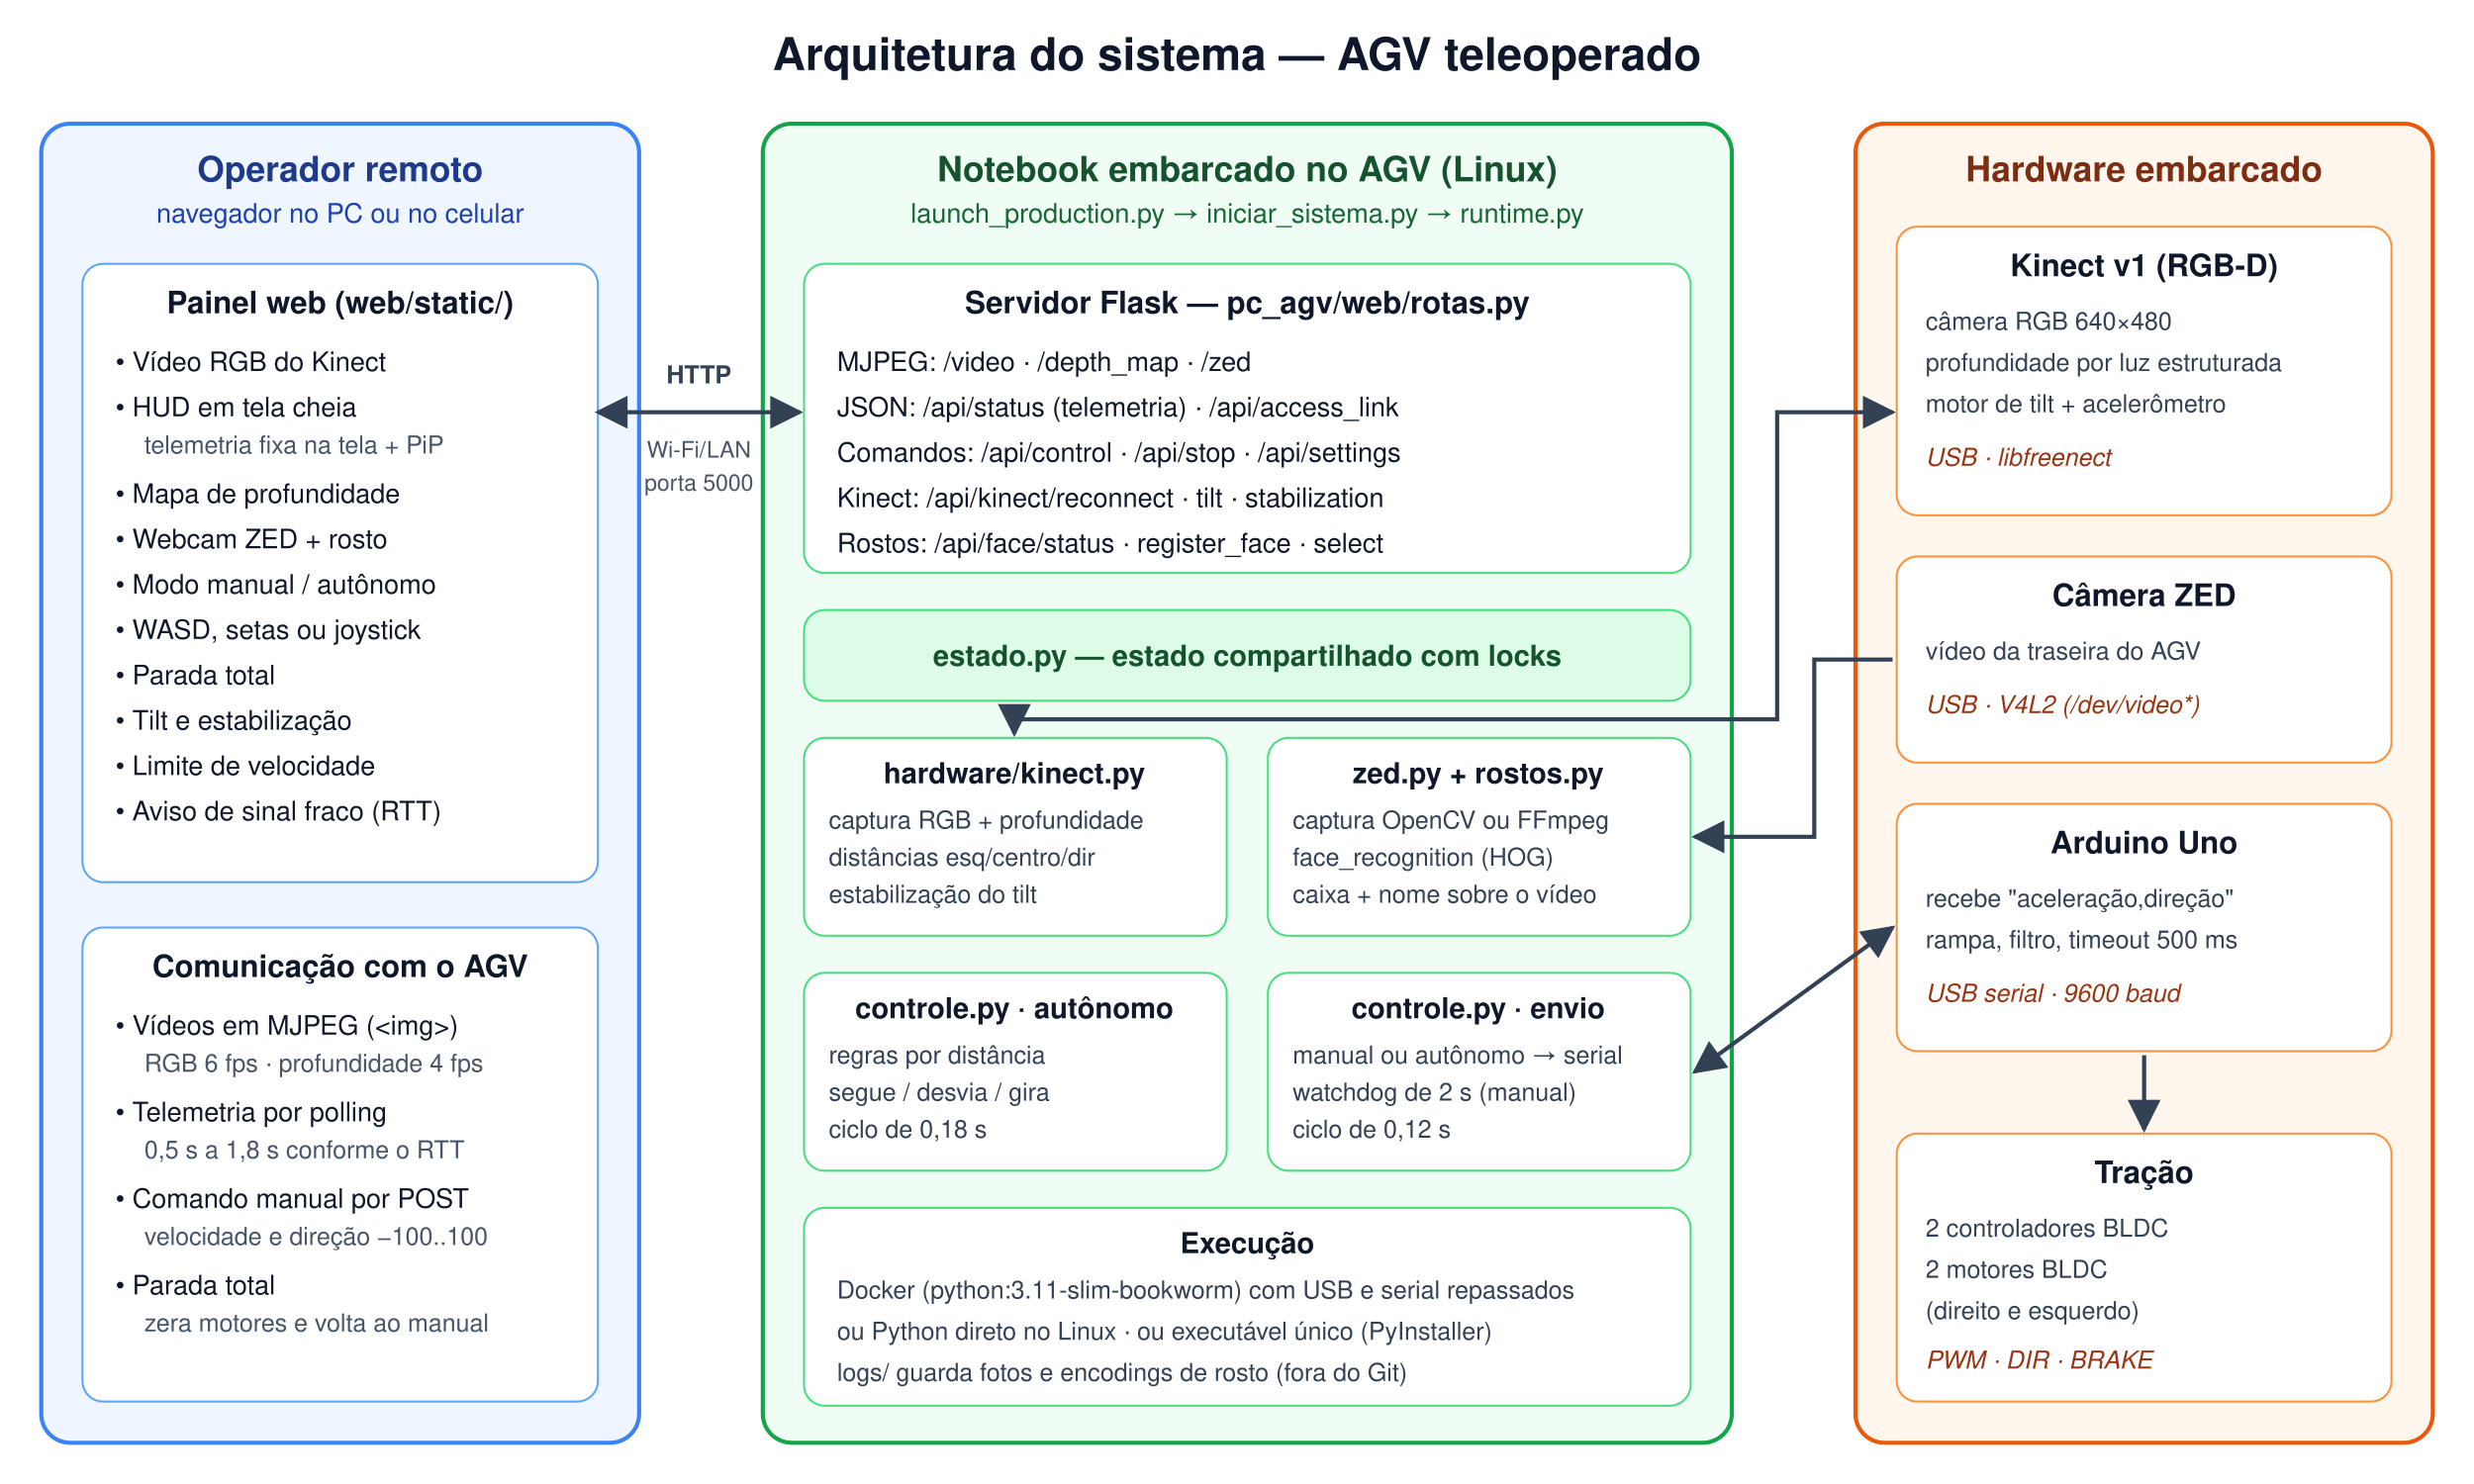
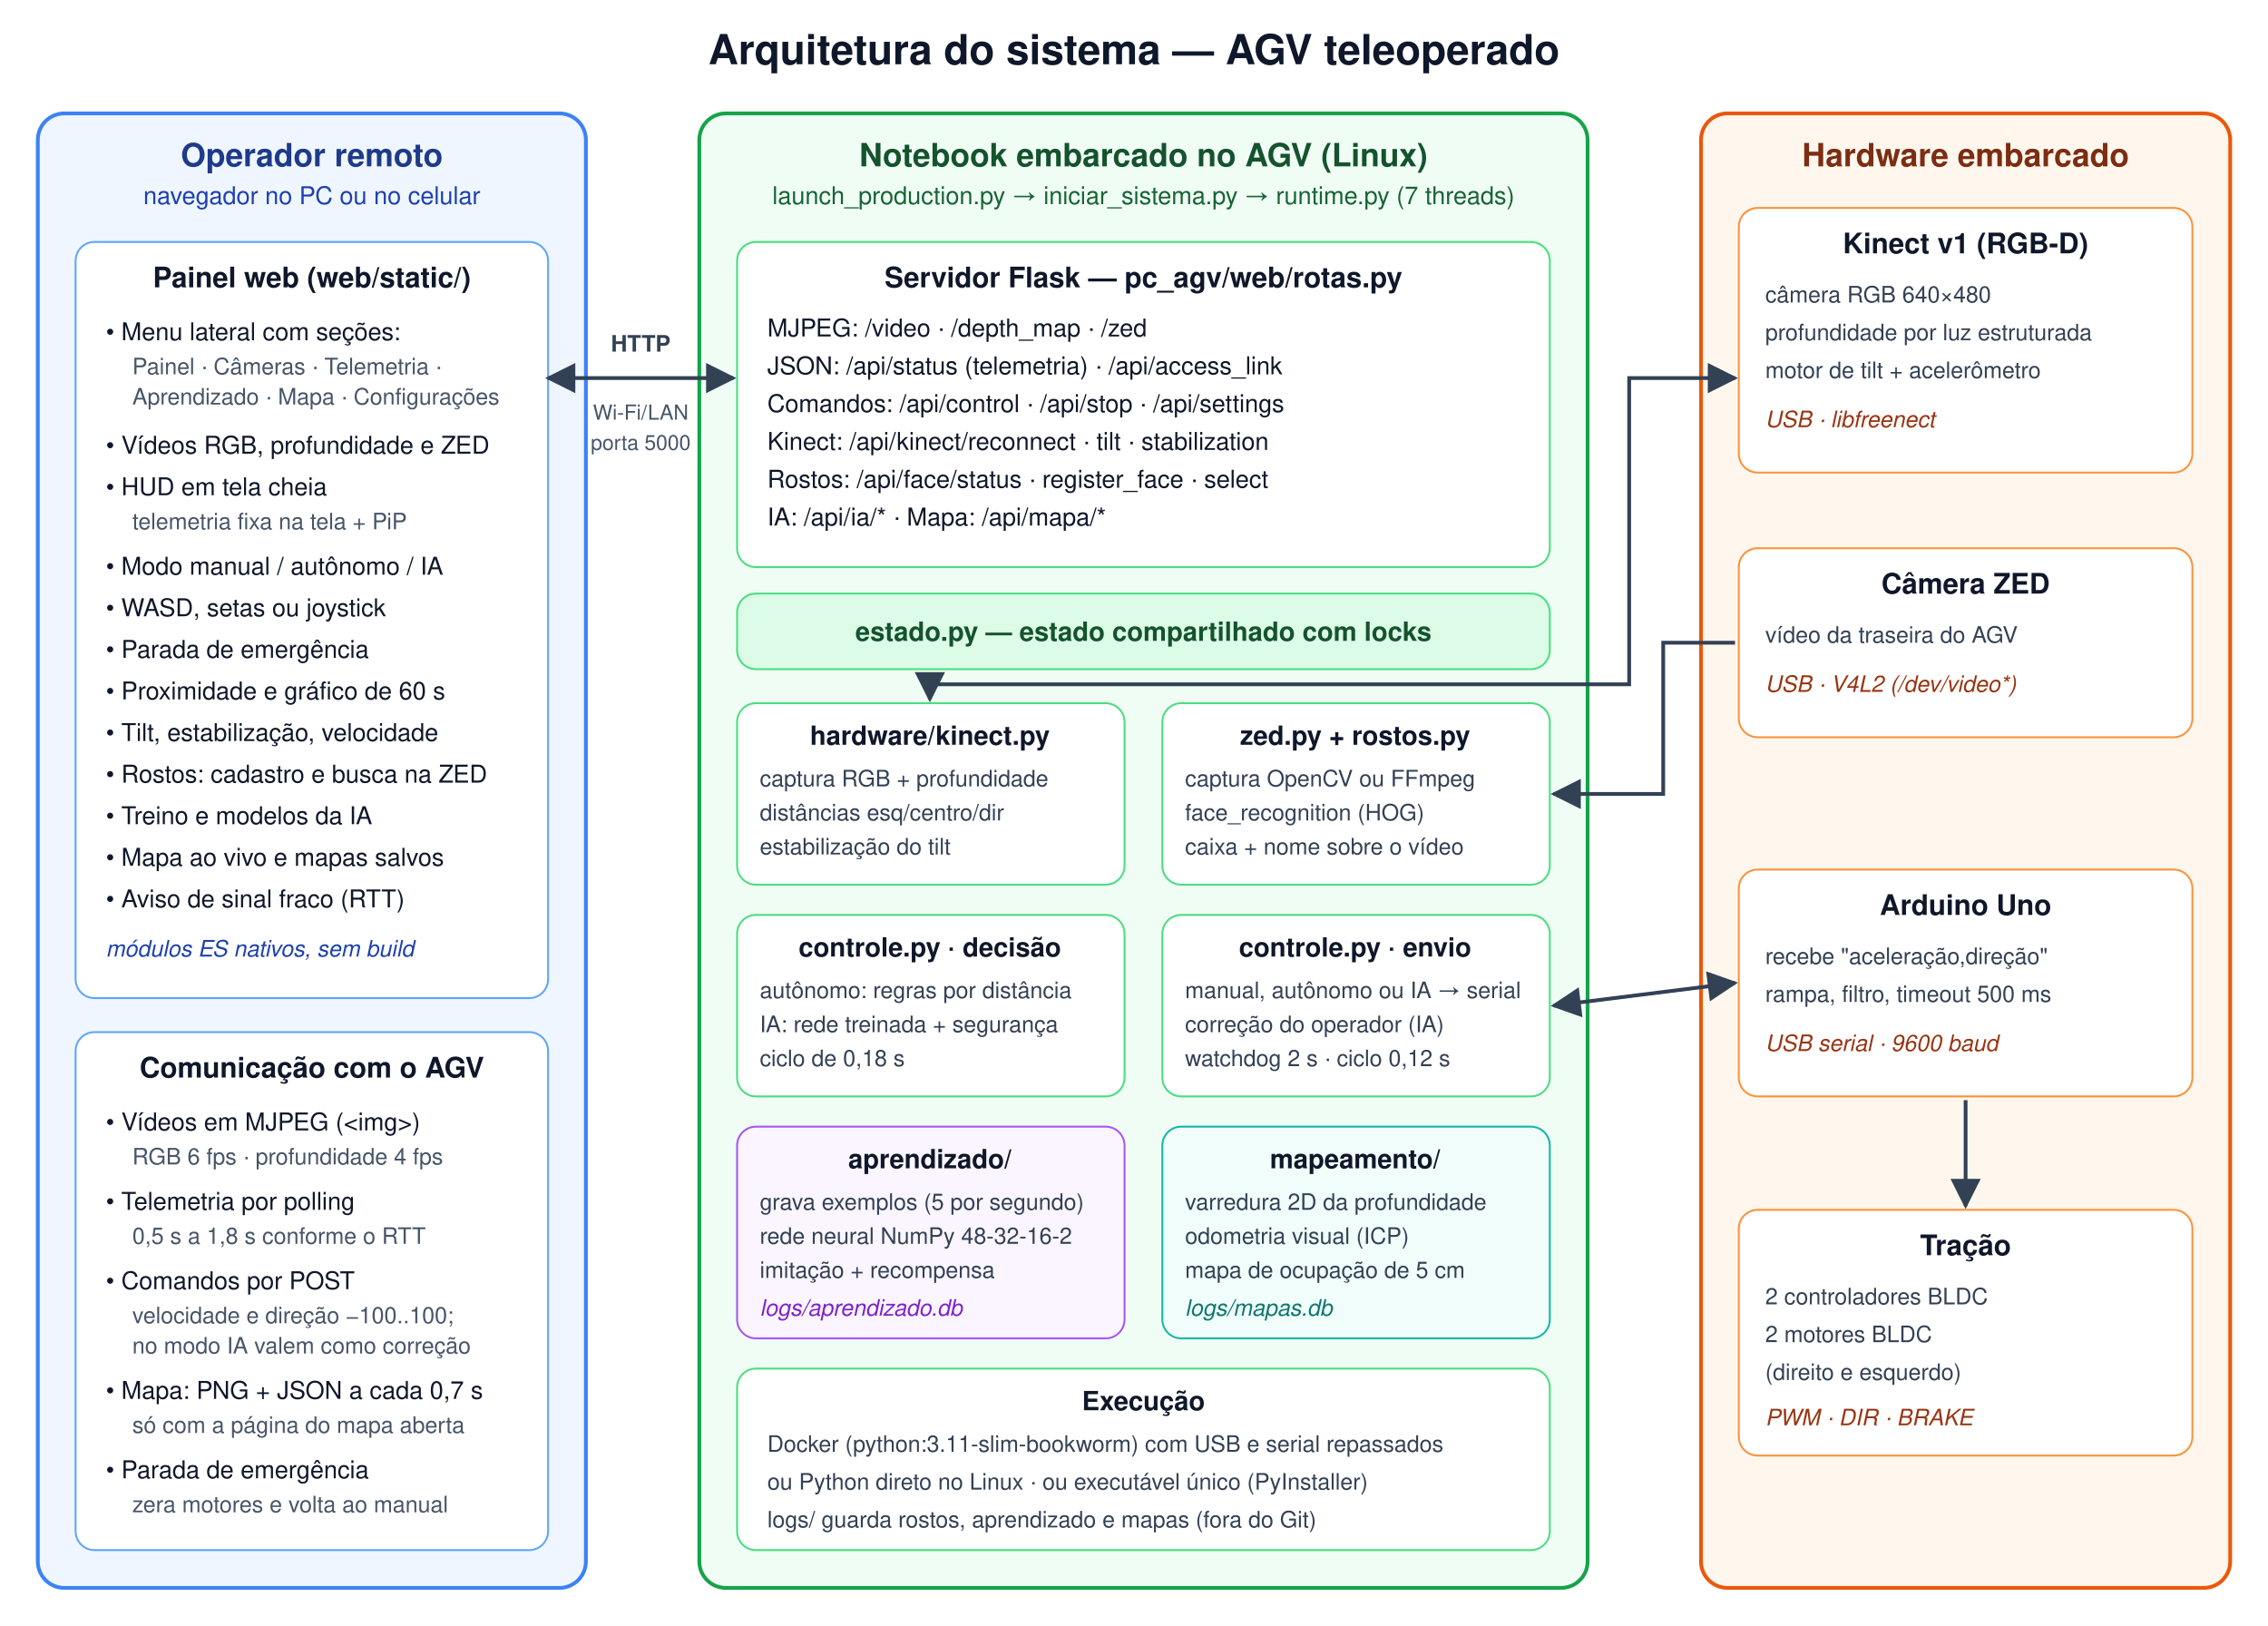
- <svg xmlns="http://www.w3.org/2000/svg" width="1200" height="720" viewBox="0 0 1200 720" font-family="Segoe UI, Helvetica, Arial, sans-serif">
+ <svg xmlns="http://www.w3.org/2000/svg" width="1200" height="860" viewBox="0 0 1200 860" font-family="Segoe UI, Helvetica, Arial, sans-serif">
  <defs>
    <marker id="seta" viewBox="0 0 10 10" refX="9" refY="5" markerWidth="8" markerHeight="8" orient="auto-start-reverse">
      <path d="M0,0 L10,5 L0,10 z" fill="#334155" />
    </marker>
  </defs>
-   <rect width="1200" height="720" fill="#ffffff" />
+   <rect width="1200" height="860" fill="#ffffff" />
  <text x="600" y="34" text-anchor="middle" font-size="22" font-weight="700" fill="#0f172a">Arquitetura do sistema — AGV teleoperado</text>
-   <rect x="20" y="60" width="290" height="640" rx="14" fill="#eff6ff" stroke="#3b82f6" stroke-width="2" />
+   <rect x="20" y="60" width="290" height="780" rx="14" fill="#eff6ff" stroke="#3b82f6" stroke-width="2" />
  <text x="165" y="88" text-anchor="middle" font-size="17" font-weight="700" fill="#1e3a8a">Operador remoto</text>
  <text x="165" y="108" text-anchor="middle" font-size="13" fill="#1e40af">navegador no PC ou no celular</text>
-   <rect x="40" y="128" width="250" height="300" rx="10" fill="#ffffff" stroke="#60a5fa" />
+   <rect x="40" y="128" width="250" height="400" rx="10" fill="#ffffff" stroke="#60a5fa" />
  <text x="165" y="152" text-anchor="middle" font-size="15" font-weight="700" fill="#0f172a">Painel web (web/static/)</text>
-   <text x="56" y="180" font-size="13" fill="#0f172a">• Vídeo RGB do Kinect</text>
-   <text x="56" y="202" font-size="13" fill="#0f172a">• HUD em tela cheia</text>
-   <text x="70" y="220" font-size="12" fill="#475569">telemetria fixa na tela + PiP</text>
-   <text x="56" y="244" font-size="13" fill="#0f172a">• Mapa de profundidade</text>
-   <text x="56" y="266" font-size="13" fill="#0f172a">• Webcam ZED + rosto</text>
-   <text x="56" y="288" font-size="13" fill="#0f172a">• Modo manual / autônomo</text>
-   <text x="56" y="310" font-size="13" fill="#0f172a">• WASD, setas ou joystick</text>
-   <text x="56" y="332" font-size="13" fill="#0f172a">• Parada total</text>
-   <text x="56" y="354" font-size="13" fill="#0f172a">• Tilt e estabilização</text>
-   <text x="56" y="376" font-size="13" fill="#0f172a">• Limite de velocidade</text>
-   <text x="56" y="398" font-size="13" fill="#0f172a">• Aviso de sinal fraco (RTT)</text>
-   <rect x="40" y="450" width="250" height="230" rx="10" fill="#ffffff" stroke="#60a5fa" />
-   <text x="165" y="474" text-anchor="middle" font-size="15" font-weight="700" fill="#0f172a">Comunicação com o AGV</text>
-   <text x="56" y="502" font-size="13" fill="#0f172a">• Vídeos em MJPEG (&lt;img&gt;)</text>
-   <text x="70" y="520" font-size="12" fill="#475569">RGB 6 fps · profundidade 4 fps</text>
-   <text x="56" y="544" font-size="13" fill="#0f172a">• Telemetria por polling</text>
-   <text x="70" y="562" font-size="12" fill="#475569">0,5 s a 1,8 s conforme o RTT</text>
-   <text x="56" y="586" font-size="13" fill="#0f172a">• Comando manual por POST</text>
-   <text x="70" y="604" font-size="12" fill="#475569">velocidade e direção −100..100</text>
-   <text x="56" y="628" font-size="13" fill="#0f172a">• Parada total</text>
-   <text x="70" y="646" font-size="12" fill="#475569">zera motores e volta ao manual</text>
-   <rect x="370" y="60" width="470" height="640" rx="14" fill="#f0fdf4" stroke="#16a34a" stroke-width="2" />
+   <text x="56" y="180" font-size="13" fill="#0f172a">• Menu lateral com seções:</text>
+   <text x="70" y="198" font-size="12" fill="#475569">Painel · Câmeras · Telemetria ·</text>
+   <text x="70" y="214" font-size="12" fill="#475569">Aprendizado · Mapa · Configurações</text>
+   <text x="56" y="240" font-size="13" fill="#0f172a">• Vídeos RGB, profundidade e ZED</text>
+   <text x="56" y="262" font-size="13" fill="#0f172a">• HUD em tela cheia</text>
+   <text x="70" y="280" font-size="12" fill="#475569">telemetria fixa na tela + PiP</text>
+   <text x="56" y="304" font-size="13" fill="#0f172a">• Modo manual / autônomo / IA</text>
+   <text x="56" y="326" font-size="13" fill="#0f172a">• WASD, setas ou joystick</text>
+   <text x="56" y="348" font-size="13" fill="#0f172a">• Parada de emergência</text>
+   <text x="56" y="370" font-size="13" fill="#0f172a">• Proximidade e gráfico de 60 s</text>
+   <text x="56" y="392" font-size="13" fill="#0f172a">• Tilt, estabilização, velocidade</text>
+   <text x="56" y="414" font-size="13" fill="#0f172a">• Rostos: cadastro e busca na ZED</text>
+   <text x="56" y="436" font-size="13" fill="#0f172a">• Treino e modelos da IA</text>
+   <text x="56" y="458" font-size="13" fill="#0f172a">• Mapa ao vivo e mapas salvos</text>
+   <text x="56" y="480" font-size="13" fill="#0f172a">• Aviso de sinal fraco (RTT)</text>
+   <text x="56" y="506" font-size="12" font-style="italic" fill="#1e40af">módulos ES nativos, sem build</text>
+   <rect x="40" y="546" width="250" height="274" rx="10" fill="#ffffff" stroke="#60a5fa" />
+   <text x="165" y="570" text-anchor="middle" font-size="15" font-weight="700" fill="#0f172a">Comunicação com o AGV</text>
+   <text x="56" y="598" font-size="13" fill="#0f172a">• Vídeos em MJPEG (&lt;img&gt;)</text>
+   <text x="70" y="616" font-size="12" fill="#475569">RGB 6 fps · profundidade 4 fps</text>
+   <text x="56" y="640" font-size="13" fill="#0f172a">• Telemetria por polling</text>
+   <text x="70" y="658" font-size="12" fill="#475569">0,5 s a 1,8 s conforme o RTT</text>
+   <text x="56" y="682" font-size="13" fill="#0f172a">• Comandos por POST</text>
+   <text x="70" y="700" font-size="12" fill="#475569">velocidade e direção −100..100;</text>
+   <text x="70" y="716" font-size="12" fill="#475569">no modo IA valem como correção</text>
+   <text x="56" y="740" font-size="13" fill="#0f172a">• Mapa: PNG + JSON a cada 0,7 s</text>
+   <text x="70" y="758" font-size="12" fill="#475569">só com a página do mapa aberta</text>
+   <text x="56" y="782" font-size="13" fill="#0f172a">• Parada de emergência</text>
+   <text x="70" y="800" font-size="12" fill="#475569">zera motores e volta ao manual</text>
+   <rect x="370" y="60" width="470" height="780" rx="14" fill="#f0fdf4" stroke="#16a34a" stroke-width="2" />
  <text x="605" y="88" text-anchor="middle" font-size="17" font-weight="700" fill="#14532d">Notebook embarcado no AGV (Linux)</text>
-   <text x="605" y="108" text-anchor="middle" font-size="13" fill="#166534">launch_production.py → iniciar_sistema.py → runtime.py</text>
-   <rect x="390" y="128" width="430" height="150" rx="10" fill="#ffffff" stroke="#4ade80" />
+   <text x="605" y="108" text-anchor="middle" font-size="13" fill="#166534">launch_production.py → iniciar_sistema.py → runtime.py (7 threads)</text>
+   <rect x="390" y="128" width="430" height="172" rx="10" fill="#ffffff" stroke="#4ade80" />
  <text x="605" y="152" text-anchor="middle" font-size="15" font-weight="700" fill="#0f172a">Servidor Flask — pc_agv/web/rotas.py</text>
-   <text x="406" y="180" font-size="13" fill="#0f172a">MJPEG: /video · /depth_map · /zed</text>
-   <text x="406" y="202" font-size="13" fill="#0f172a">JSON: /api/status (telemetria) · /api/access_link</text>
-   <text x="406" y="224" font-size="13" fill="#0f172a">Comandos: /api/control · /api/stop · /api/settings</text>
-   <text x="406" y="246" font-size="13" fill="#0f172a">Kinect: /api/kinect/reconnect · tilt · stabilization</text>
-   <text x="406" y="268" font-size="13" fill="#0f172a">Rostos: /api/face/status · register_face · select</text>
-   <rect x="390" y="296" width="430" height="44" rx="10" fill="#dcfce7" stroke="#4ade80" />
-   <text x="605" y="323" text-anchor="middle" font-size="14" font-weight="600" fill="#14532d">estado.py — estado compartilhado com locks</text>
-   <rect x="390" y="358" width="205" height="96" rx="10" fill="#ffffff" stroke="#4ade80" />
-   <text x="492" y="380" text-anchor="middle" font-size="14" font-weight="700" fill="#0f172a">hardware/kinect.py</text>
-   <text x="402" y="402" font-size="12" fill="#334155">captura RGB + profundidade</text>
-   <text x="402" y="420" font-size="12" fill="#334155">distâncias esq/centro/dir</text>
-   <text x="402" y="438" font-size="12" fill="#334155">estabilização do tilt</text>
-   <rect x="615" y="358" width="205" height="96" rx="10" fill="#ffffff" stroke="#4ade80" />
-   <text x="717" y="380" text-anchor="middle" font-size="14" font-weight="700" fill="#0f172a">zed.py + rostos.py</text>
-   <text x="627" y="402" font-size="12" fill="#334155">captura OpenCV ou FFmpeg</text>
-   <text x="627" y="420" font-size="12" fill="#334155">face_recognition (HOG)</text>
-   <text x="627" y="438" font-size="12" fill="#334155">caixa + nome sobre o vídeo</text>
-   <rect x="390" y="472" width="205" height="96" rx="10" fill="#ffffff" stroke="#4ade80" />
-   <text x="492" y="494" text-anchor="middle" font-size="14" font-weight="700" fill="#0f172a">controle.py · autônomo</text>
-   <text x="402" y="516" font-size="12" fill="#334155">regras por distância</text>
-   <text x="402" y="534" font-size="12" fill="#334155">segue / desvia / gira</text>
-   <text x="402" y="552" font-size="12" fill="#334155">ciclo de 0,18 s</text>
-   <rect x="615" y="472" width="205" height="96" rx="10" fill="#ffffff" stroke="#4ade80" />
-   <text x="717" y="494" text-anchor="middle" font-size="14" font-weight="700" fill="#0f172a">controle.py · envio</text>
-   <text x="627" y="516" font-size="12" fill="#334155">manual ou autônomo → serial</text>
-   <text x="627" y="534" font-size="12" fill="#334155">watchdog de 2 s (manual)</text>
-   <text x="627" y="552" font-size="12" fill="#334155">ciclo de 0,12 s</text>
-   <rect x="390" y="586" width="430" height="96" rx="10" fill="#ffffff" stroke="#4ade80" />
-   <text x="605" y="608" text-anchor="middle" font-size="14" font-weight="700" fill="#0f172a">Execução</text>
-   <text x="406" y="630" font-size="12" fill="#334155">Docker (python:3.11-slim-bookworm) com USB e serial repassados</text>
-   <text x="406" y="650" font-size="12" fill="#334155">ou Python direto no Linux · ou executável único (PyInstaller)</text>
-   <text x="406" y="670" font-size="12" fill="#334155">logs/ guarda fotos e encodings de rosto (fora do Git)</text>
-   <rect x="900" y="60" width="280" height="640" rx="14" fill="#fff7ed" stroke="#ea580c" stroke-width="2" />
+   <text x="406" y="178" font-size="13" fill="#0f172a">MJPEG: /video · /depth_map · /zed</text>
+   <text x="406" y="198" font-size="13" fill="#0f172a">JSON: /api/status (telemetria) · /api/access_link</text>
+   <text x="406" y="218" font-size="13" fill="#0f172a">Comandos: /api/control · /api/stop · /api/settings</text>
+   <text x="406" y="238" font-size="13" fill="#0f172a">Kinect: /api/kinect/reconnect · tilt · stabilization</text>
+   <text x="406" y="258" font-size="13" fill="#0f172a">Rostos: /api/face/status · register_face · select</text>
+   <text x="406" y="278" font-size="13" fill="#0f172a">IA: /api/ia/*   ·   Mapa: /api/mapa/*</text>
+   <rect x="390" y="314" width="430" height="40" rx="10" fill="#dcfce7" stroke="#4ade80" />
+   <text x="605" y="339" text-anchor="middle" font-size="14" font-weight="600" fill="#14532d">estado.py — estado compartilhado com locks</text>
+   <rect x="390" y="372" width="205" height="96" rx="10" fill="#ffffff" stroke="#4ade80" />
+   <text x="492" y="394" text-anchor="middle" font-size="14" font-weight="700" fill="#0f172a">hardware/kinect.py</text>
+   <text x="402" y="416" font-size="12" fill="#334155">captura RGB + profundidade</text>
+   <text x="402" y="434" font-size="12" fill="#334155">distâncias esq/centro/dir</text>
+   <text x="402" y="452" font-size="12" fill="#334155">estabilização do tilt</text>
+   <rect x="615" y="372" width="205" height="96" rx="10" fill="#ffffff" stroke="#4ade80" />
+   <text x="717" y="394" text-anchor="middle" font-size="14" font-weight="700" fill="#0f172a">zed.py + rostos.py</text>
+   <text x="627" y="416" font-size="12" fill="#334155">captura OpenCV ou FFmpeg</text>
+   <text x="627" y="434" font-size="12" fill="#334155">face_recognition (HOG)</text>
+   <text x="627" y="452" font-size="12" fill="#334155">caixa + nome sobre o vídeo</text>
+   <rect x="390" y="484" width="205" height="96" rx="10" fill="#ffffff" stroke="#4ade80" />
+   <text x="492" y="506" text-anchor="middle" font-size="14" font-weight="700" fill="#0f172a">controle.py · decisão</text>
+   <text x="402" y="528" font-size="12" fill="#334155">autônomo: regras por distância</text>
+   <text x="402" y="546" font-size="12" fill="#334155">IA: rede treinada + segurança</text>
+   <text x="402" y="564" font-size="12" fill="#334155">ciclo de 0,18 s</text>
+   <rect x="615" y="484" width="205" height="96" rx="10" fill="#ffffff" stroke="#4ade80" />
+   <text x="717" y="506" text-anchor="middle" font-size="14" font-weight="700" fill="#0f172a">controle.py · envio</text>
+   <text x="627" y="528" font-size="12" fill="#334155">manual, autônomo ou IA → serial</text>
+   <text x="627" y="546" font-size="12" fill="#334155">correção do operador (IA)</text>
+   <text x="627" y="564" font-size="12" fill="#334155">watchdog 2 s · ciclo 0,12 s</text>
+   <rect x="390" y="596" width="205" height="112" rx="10" fill="#faf5ff" stroke="#a855f7" />
+   <text x="492" y="618" text-anchor="middle" font-size="14" font-weight="700" fill="#0f172a">aprendizado/</text>
+   <text x="402" y="640" font-size="12" fill="#334155">grava exemplos (5 por segundo)</text>
+   <text x="402" y="658" font-size="12" fill="#334155">rede neural NumPy 48-32-16-2</text>
+   <text x="402" y="676" font-size="12" fill="#334155">imitação + recompensa</text>
+   <text x="402" y="696" font-size="12" font-style="italic" fill="#7e22ce">logs/aprendizado.db</text>
+   <rect x="615" y="596" width="205" height="112" rx="10" fill="#f0fdfa" stroke="#14b8a6" />
+   <text x="717" y="618" text-anchor="middle" font-size="14" font-weight="700" fill="#0f172a">mapeamento/</text>
+   <text x="627" y="640" font-size="12" fill="#334155">varredura 2D da profundidade</text>
+   <text x="627" y="658" font-size="12" fill="#334155">odometria visual (ICP)</text>
+   <text x="627" y="676" font-size="12" fill="#334155">mapa de ocupação de 5 cm</text>
+   <text x="627" y="696" font-size="12" font-style="italic" fill="#0f766e">logs/mapas.db</text>
+   <rect x="390" y="724" width="430" height="96" rx="10" fill="#ffffff" stroke="#4ade80" />
+   <text x="605" y="746" text-anchor="middle" font-size="14" font-weight="700" fill="#0f172a">Execução</text>
+   <text x="406" y="768" font-size="12" fill="#334155">Docker (python:3.11-slim-bookworm) com USB e serial repassados</text>
+   <text x="406" y="788" font-size="12" fill="#334155">ou Python direto no Linux · ou executável único (PyInstaller)</text>
+   <text x="406" y="808" font-size="12" fill="#334155">logs/ guarda rostos, aprendizado e mapas (fora do Git)</text>
+   <rect x="900" y="60" width="280" height="780" rx="14" fill="#fff7ed" stroke="#ea580c" stroke-width="2" />
  <text x="1040" y="88" text-anchor="middle" font-size="17" font-weight="700" fill="#7c2d12">Hardware embarcado</text>
  <rect x="920" y="110" width="240" height="140" rx="10" fill="#ffffff" stroke="#fb923c" />
  <text x="1040" y="134" text-anchor="middle" font-size="15" font-weight="700" fill="#0f172a">Kinect v1 (RGB-D)</text>
  <text x="934" y="160" font-size="12" fill="#334155">câmera RGB 640×480</text>
  <text x="934" y="180" font-size="12" fill="#334155">profundidade por luz estruturada</text>
  <text x="934" y="200" font-size="12" fill="#334155">motor de tilt + acelerômetro</text>
  <text x="934" y="226" font-size="12" font-style="italic" fill="#9a3412">USB · libfreenect</text>
-   <rect x="920" y="270" width="240" height="100" rx="10" fill="#ffffff" stroke="#fb923c" />
-   <text x="1040" y="294" text-anchor="middle" font-size="15" font-weight="700" fill="#0f172a">Câmera ZED</text>
-   <text x="934" y="320" font-size="12" fill="#334155">vídeo da traseira do AGV</text>
-   <text x="934" y="346" font-size="12" font-style="italic" fill="#9a3412">USB · V4L2 (/dev/video*)</text>
-   <rect x="920" y="390" width="240" height="120" rx="10" fill="#ffffff" stroke="#fb923c" />
-   <text x="1040" y="414" text-anchor="middle" font-size="15" font-weight="700" fill="#0f172a">Arduino Uno</text>
-   <text x="934" y="440" font-size="12" fill="#334155">recebe "aceleração,direção"</text>
-   <text x="934" y="460" font-size="12" fill="#334155">rampa, filtro, timeout 500 ms</text>
-   <text x="934" y="486" font-size="12" font-style="italic" fill="#9a3412">USB serial · 9600 baud</text>
-   <rect x="920" y="550" width="240" height="130" rx="10" fill="#ffffff" stroke="#fb923c" />
-   <text x="1040" y="574" text-anchor="middle" font-size="15" font-weight="700" fill="#0f172a">Tração</text>
-   <text x="934" y="600" font-size="12" fill="#334155">2 controladores BLDC</text>
-   <text x="934" y="620" font-size="12" fill="#334155">2 motores BLDC</text>
-   <text x="934" y="640" font-size="12" fill="#334155">(direito e esquerdo)</text>
-   <text x="934" y="664" font-size="12" font-style="italic" fill="#9a3412">PWM · DIR · BRAKE</text>
+   <rect x="920" y="290" width="240" height="100" rx="10" fill="#ffffff" stroke="#fb923c" />
+   <text x="1040" y="314" text-anchor="middle" font-size="15" font-weight="700" fill="#0f172a">Câmera ZED</text>
+   <text x="934" y="340" font-size="12" fill="#334155">vídeo da traseira do AGV</text>
+   <text x="934" y="366" font-size="12" font-style="italic" fill="#9a3412">USB · V4L2 (/dev/video*)</text>
+   <rect x="920" y="460" width="240" height="120" rx="10" fill="#ffffff" stroke="#fb923c" />
+   <text x="1040" y="484" text-anchor="middle" font-size="15" font-weight="700" fill="#0f172a">Arduino Uno</text>
+   <text x="934" y="510" font-size="12" fill="#334155">recebe "aceleração,direção"</text>
+   <text x="934" y="530" font-size="12" fill="#334155">rampa, filtro, timeout 500 ms</text>
+   <text x="934" y="556" font-size="12" font-style="italic" fill="#9a3412">USB serial · 9600 baud</text>
+   <rect x="920" y="640" width="240" height="130" rx="10" fill="#ffffff" stroke="#fb923c" />
+   <text x="1040" y="664" text-anchor="middle" font-size="15" font-weight="700" fill="#0f172a">Tração</text>
+   <text x="934" y="690" font-size="12" fill="#334155">2 controladores BLDC</text>
+   <text x="934" y="710" font-size="12" fill="#334155">2 motores BLDC</text>
+   <text x="934" y="730" font-size="12" fill="#334155">(direito e esquerdo)</text>
+   <text x="934" y="754" font-size="12" font-style="italic" fill="#9a3412">PWM · DIR · BRAKE</text>
  <line x1="290" y1="200" x2="388" y2="200" stroke="#334155" stroke-width="2" marker-start="url(#seta)" marker-end="url(#seta)" />
  <text x="339" y="186" text-anchor="middle" font-size="12" font-weight="600" fill="#334155">HTTP</text>
  <text x="339" y="222" text-anchor="middle" font-size="11" fill="#475569">Wi-Fi/LAN</text>
  <text x="339" y="238" text-anchor="middle" font-size="11" fill="#475569">porta 5000</text>
-   <polyline points="918,200 862,200 862,349 492,349 492,356" fill="none" stroke="#334155" stroke-width="2" marker-start="url(#seta)" marker-end="url(#seta)" />
-   <polyline points="918,320 880,320 880,406 822,406" fill="none" stroke="#334155" stroke-width="2" marker-end="url(#seta)" />
-   <line x1="822" y1="520" x2="918" y2="450" stroke="#334155" stroke-width="2" marker-start="url(#seta)" marker-end="url(#seta)" />
-   <line x1="1040" y1="512" x2="1040" y2="548" stroke="#334155" stroke-width="2" marker-end="url(#seta)" />
+   <polyline points="918,200 862,200 862,362 492,362 492,370" fill="none" stroke="#334155" stroke-width="2" marker-start="url(#seta)" marker-end="url(#seta)" />
+   <polyline points="918,340 880,340 880,420 822,420" fill="none" stroke="#334155" stroke-width="2" marker-end="url(#seta)" />
+   <line x1="822" y1="532" x2="918" y2="520" stroke="#334155" stroke-width="2" marker-start="url(#seta)" marker-end="url(#seta)" />
+   <line x1="1040" y1="582" x2="1040" y2="638" stroke="#334155" stroke-width="2" marker-end="url(#seta)" />
</svg>
